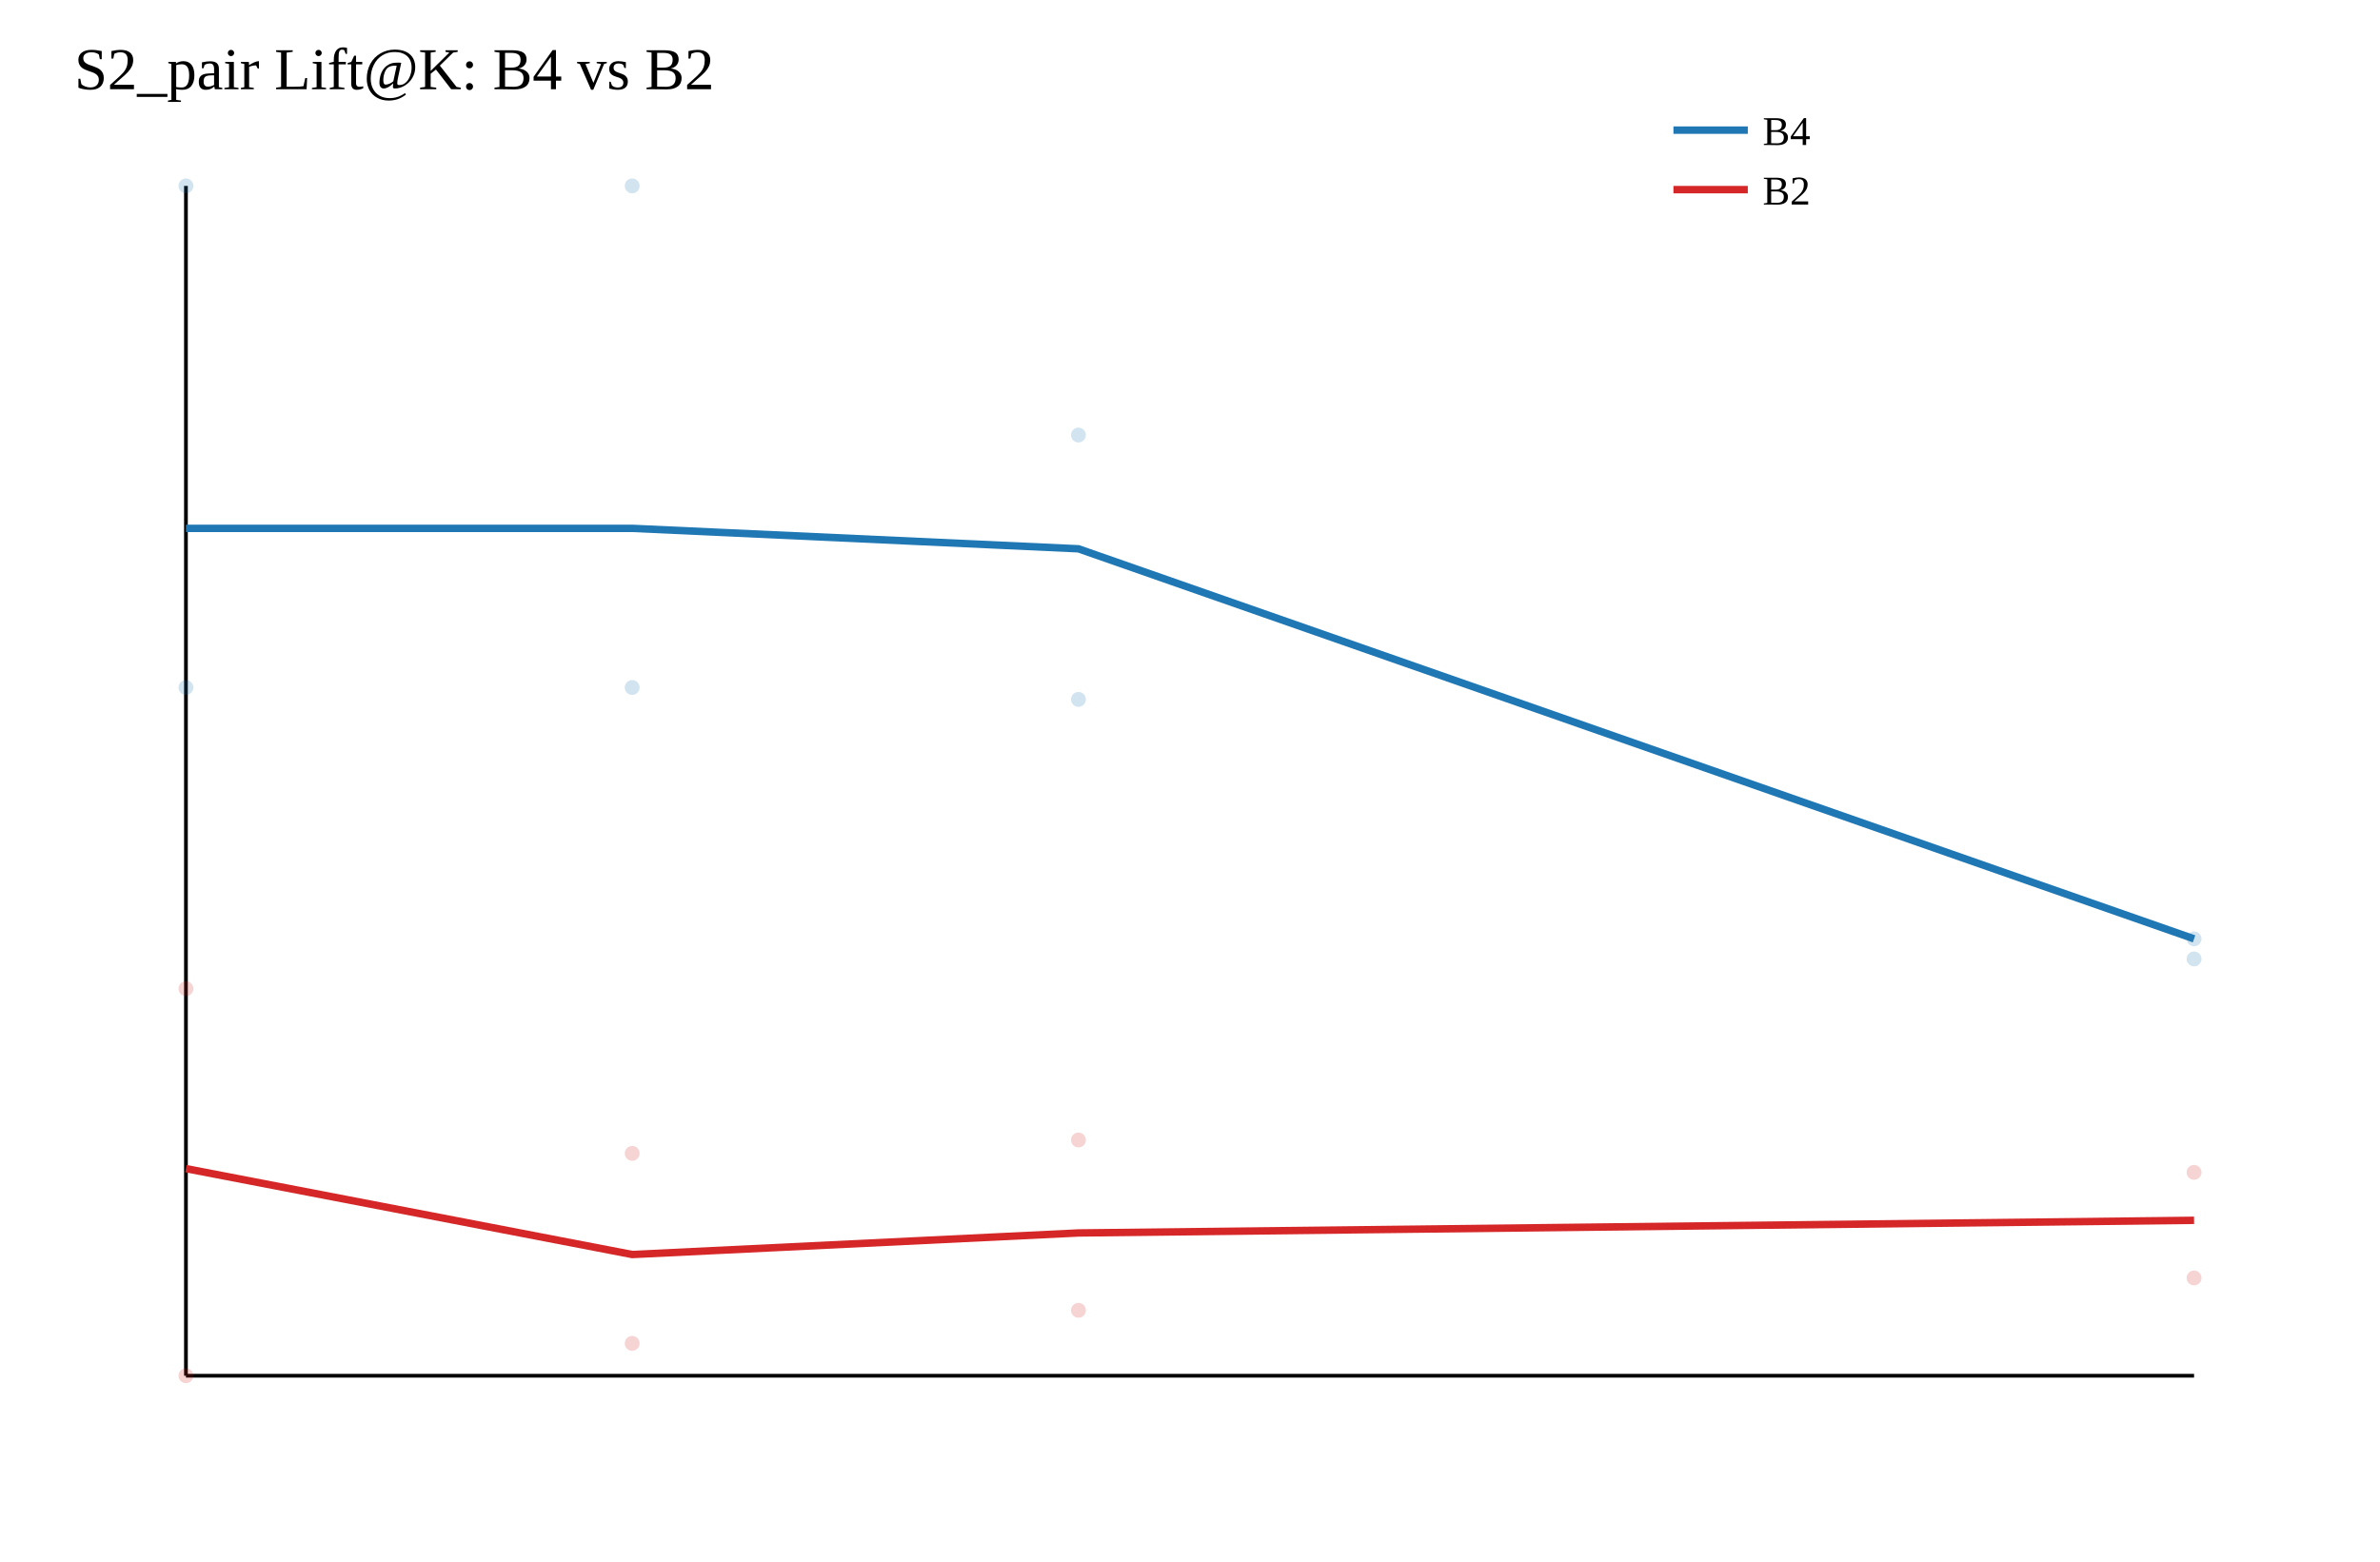
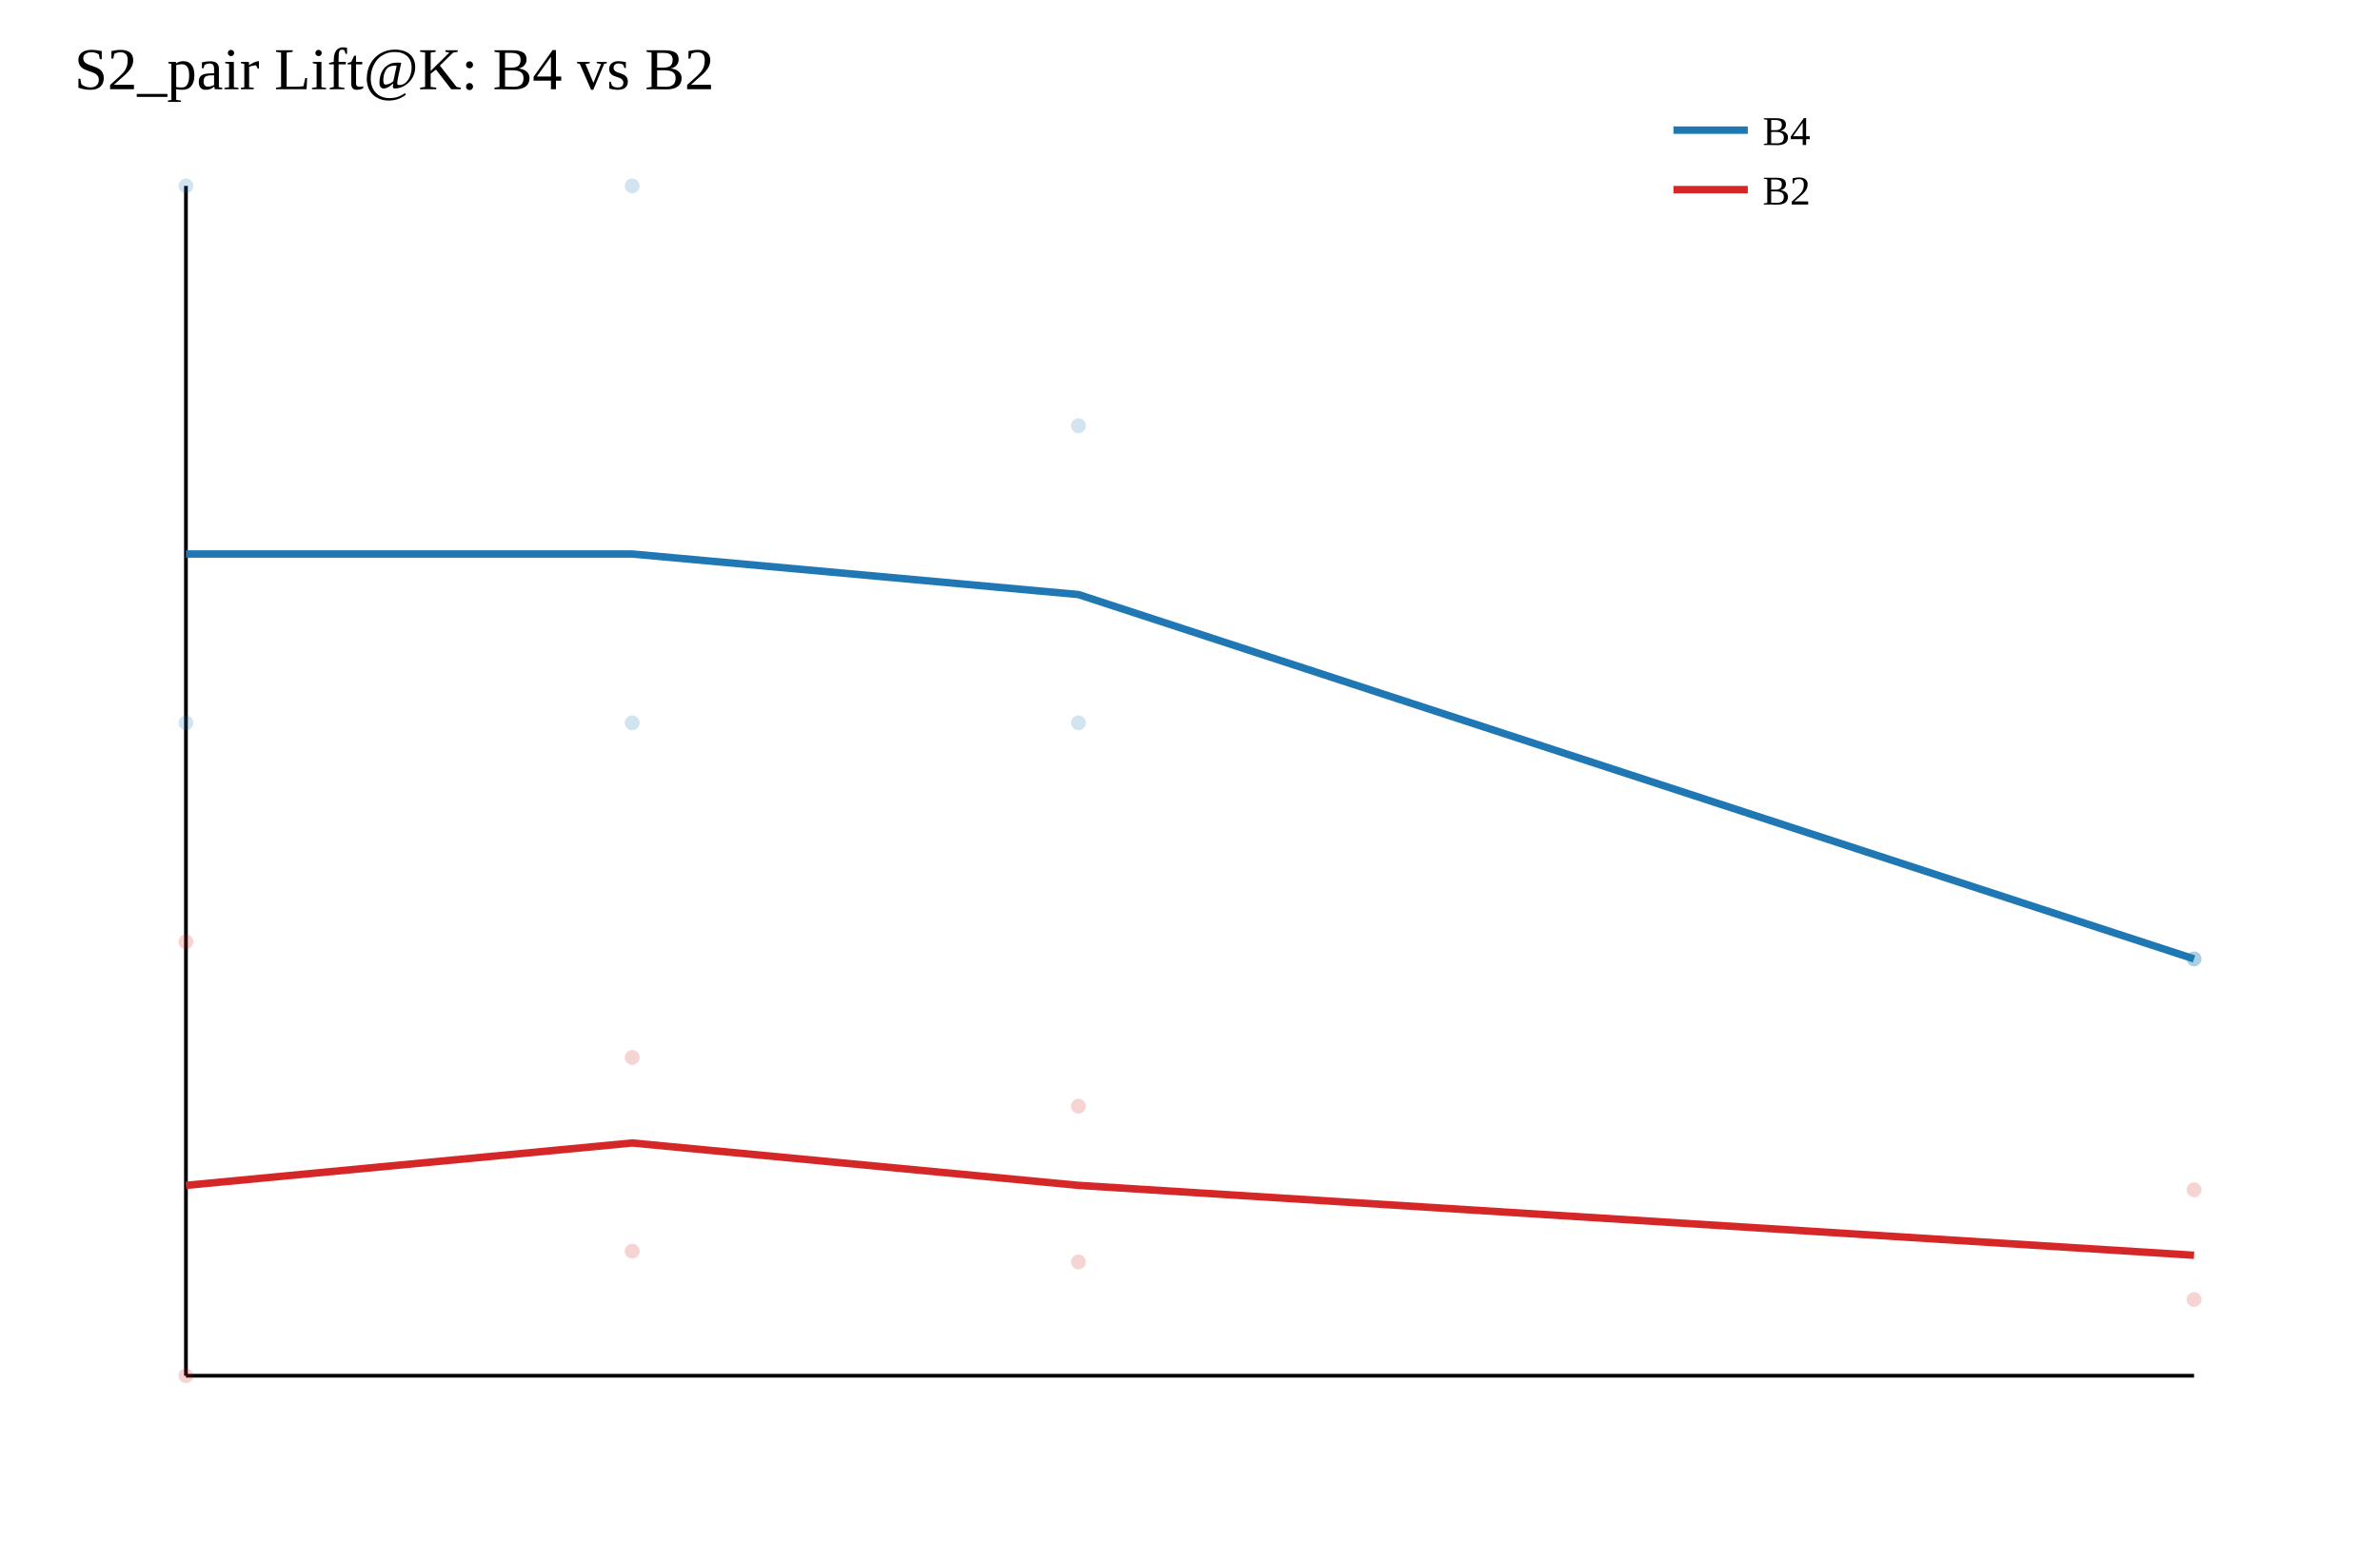
<svg xmlns="http://www.w3.org/2000/svg" width="640" height="420">
  <text x="20" y="24" font-size="16">S2_pair Lift@K: B4 vs B2</text>
  <line x1="50" y1="370" x2="590" y2="370" stroke="black" />
  <line x1="50" y1="370" x2="50" y2="50" stroke="black" />
-   <circle cx="50.0" cy="184.9" r="2" fill="#1f77b4" opacity="0.2" />
-   <circle cx="170.0" cy="184.9" r="2" fill="#1f77b4" opacity="0.2" />
-   <circle cx="290.0" cy="188.1" r="2" fill="#1f77b4" opacity="0.2" />
+   <circle cx="50.0" cy="194.4" r="2" fill="#1f77b4" opacity="0.2" />
+   <circle cx="170.0" cy="194.4" r="2" fill="#1f77b4" opacity="0.2" />
+   <circle cx="290.0" cy="194.4" r="2" fill="#1f77b4" opacity="0.2" />
  <circle cx="590.0" cy="257.9" r="2" fill="#1f77b4" opacity="0.2" />
  <circle cx="50.0" cy="50.0" r="2" fill="#1f77b4" opacity="0.2" />
  <circle cx="170.0" cy="50.0" r="2" fill="#1f77b4" opacity="0.2" />
-   <circle cx="290.0" cy="117.0" r="2" fill="#1f77b4" opacity="0.2" />
-   <circle cx="590.0" cy="252.5" r="2" fill="#1f77b4" opacity="0.2" />
+   <circle cx="290.0" cy="114.5" r="2" fill="#1f77b4" opacity="0.2" />
+   <circle cx="590.0" cy="257.9" r="2" fill="#1f77b4" opacity="0.2" />
  <circle cx="50.0" cy="370.0" r="2" fill="#d62728" opacity="0.2" />
-   <circle cx="170.0" cy="361.3" r="2" fill="#d62728" opacity="0.2" />
-   <circle cx="290.0" cy="352.4" r="2" fill="#d62728" opacity="0.2" />
-   <circle cx="590.0" cy="343.7" r="2" fill="#d62728" opacity="0.2" />
-   <circle cx="50.0" cy="265.9" r="2" fill="#d62728" opacity="0.2" />
-   <circle cx="170.0" cy="310.2" r="2" fill="#d62728" opacity="0.2" />
-   <circle cx="290.0" cy="306.6" r="2" fill="#d62728" opacity="0.2" />
-   <circle cx="590.0" cy="315.3" r="2" fill="#d62728" opacity="0.2" />
-   <polyline fill="none" stroke="#1f77b4" stroke-width="2" points="50.0,142.1 170.0,142.1 290.0,147.6 590.0,252.5" />
+   <circle cx="170.0" cy="336.5" r="2" fill="#d62728" opacity="0.2" />
+   <circle cx="290.0" cy="339.4" r="2" fill="#d62728" opacity="0.2" />
+   <circle cx="590.0" cy="349.5" r="2" fill="#d62728" opacity="0.2" />
+   <circle cx="50.0" cy="253.3" r="2" fill="#d62728" opacity="0.2" />
+   <circle cx="170.0" cy="284.4" r="2" fill="#d62728" opacity="0.2" />
+   <circle cx="290.0" cy="297.5" r="2" fill="#d62728" opacity="0.2" />
+   <circle cx="590.0" cy="320.0" r="2" fill="#d62728" opacity="0.2" />
+   <polyline fill="none" stroke="#1f77b4" stroke-width="2" points="50.0,149.0 170.0,149.0 290.0,159.9 590.0,257.9" />
  <line x1="450" y1="35" x2="470" y2="35" stroke="#1f77b4" stroke-width="2" />
  <text x="474" y="39" font-size="11">B4</text>
-   <polyline fill="none" stroke="#d62728" stroke-width="2" points="50.0,314.3 170.0,337.4 290.0,331.6 590.0,328.2" />
+   <polyline fill="none" stroke="#d62728" stroke-width="2" points="50.0,318.8 170.0,307.4 290.0,318.8 590.0,337.6" />
  <line x1="450" y1="51" x2="470" y2="51" stroke="#d62728" stroke-width="2" />
  <text x="474" y="55" font-size="11">B2</text>
</svg>
